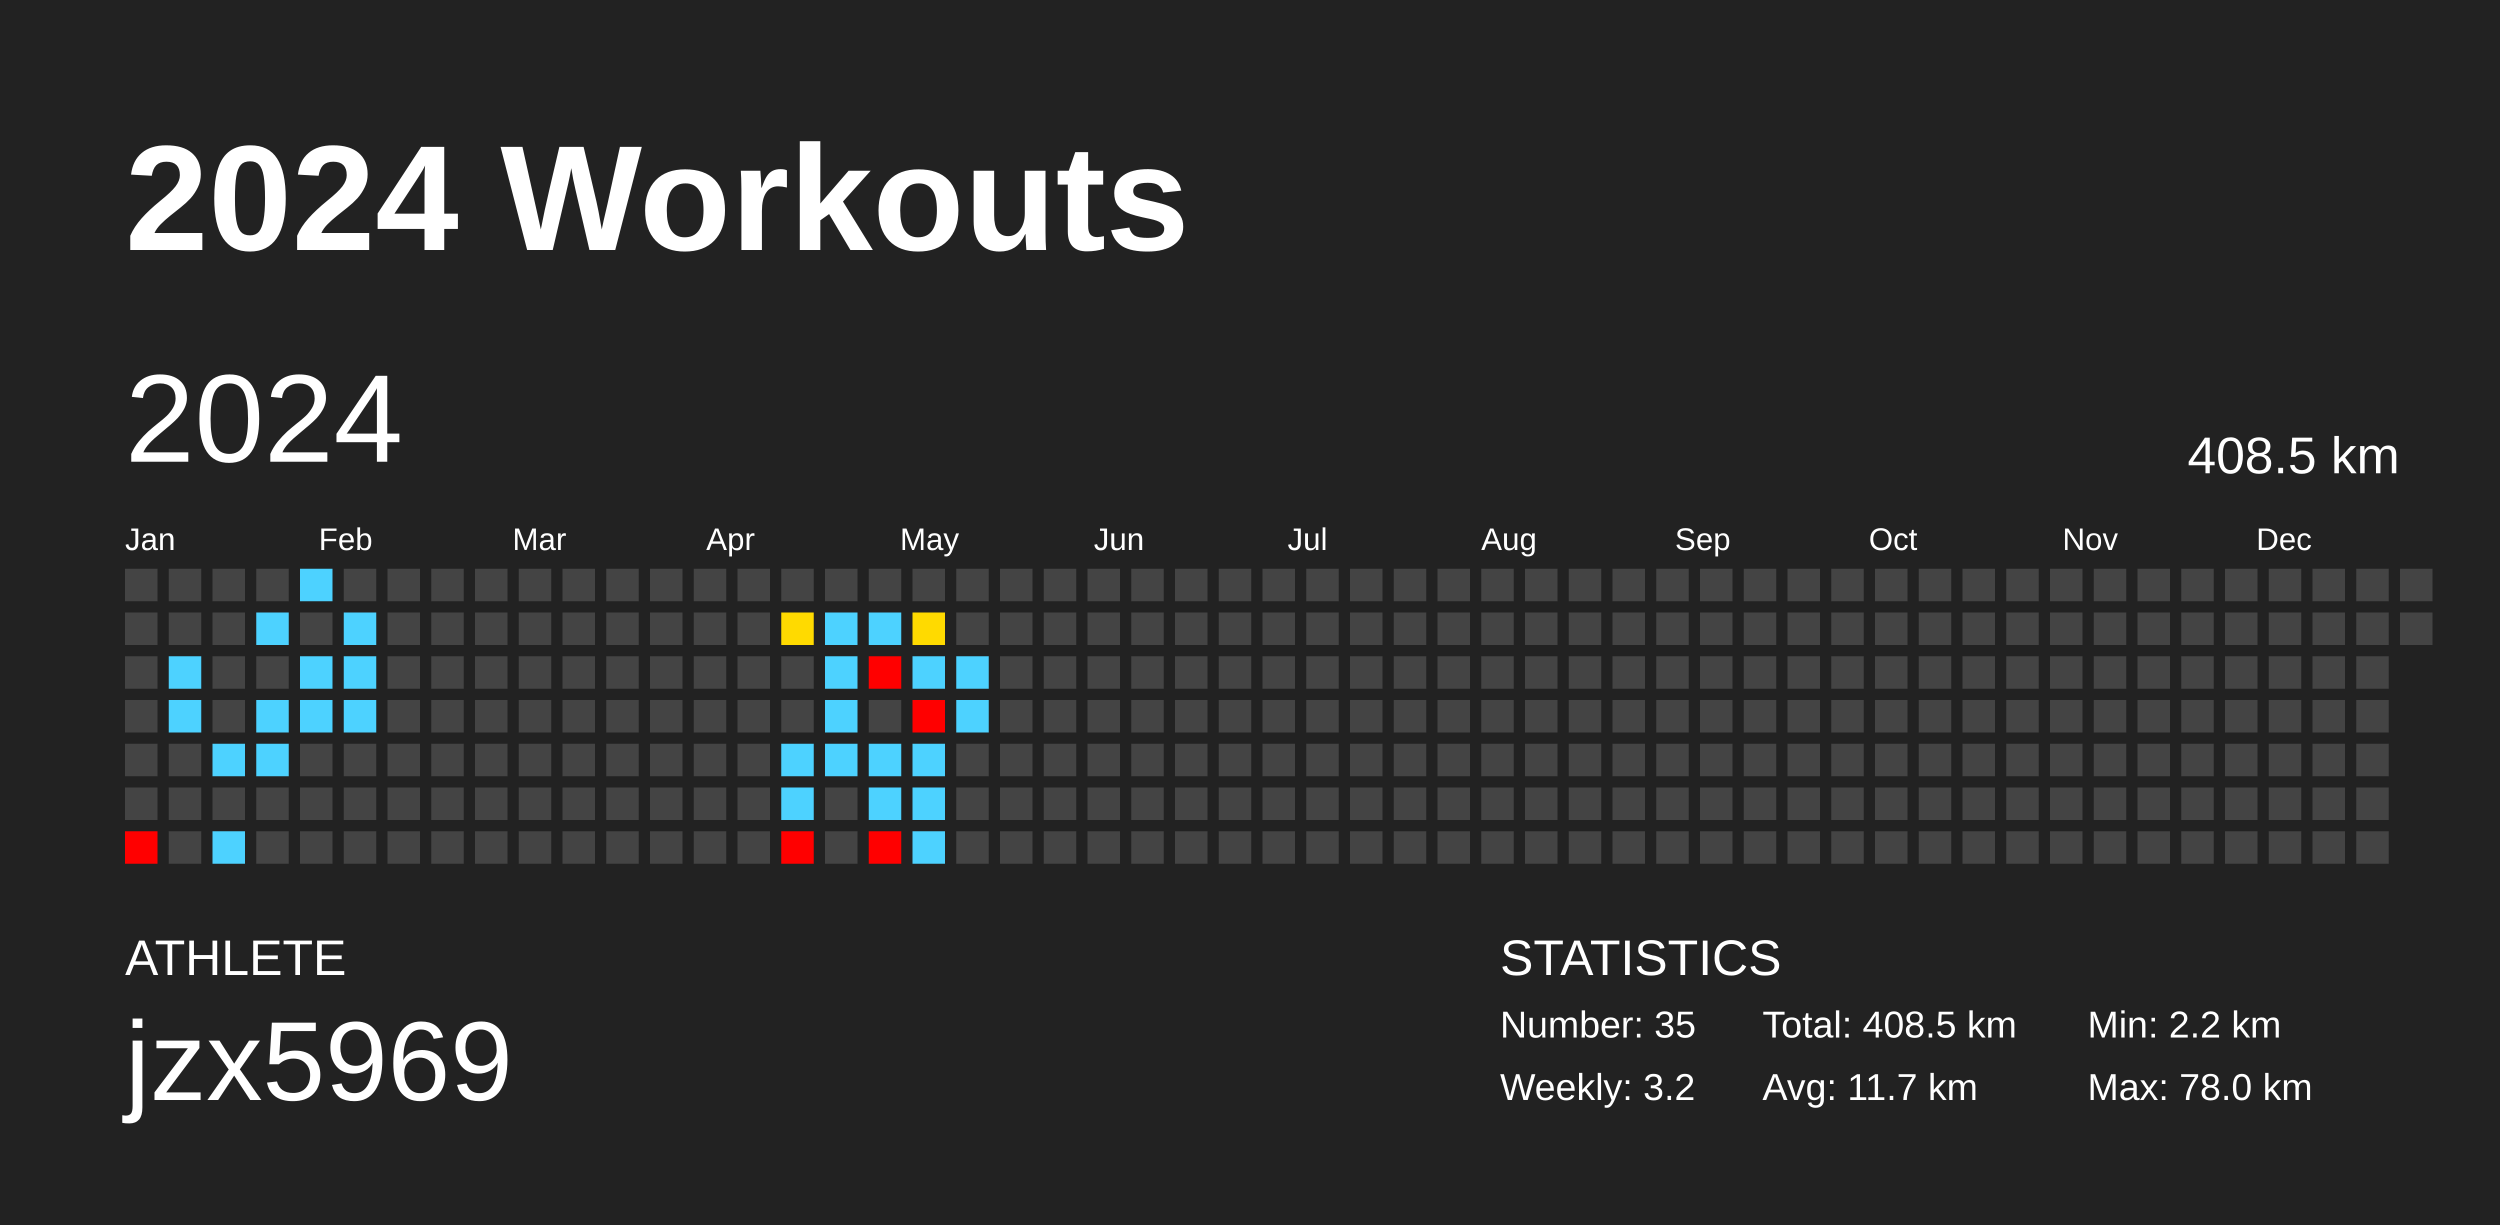
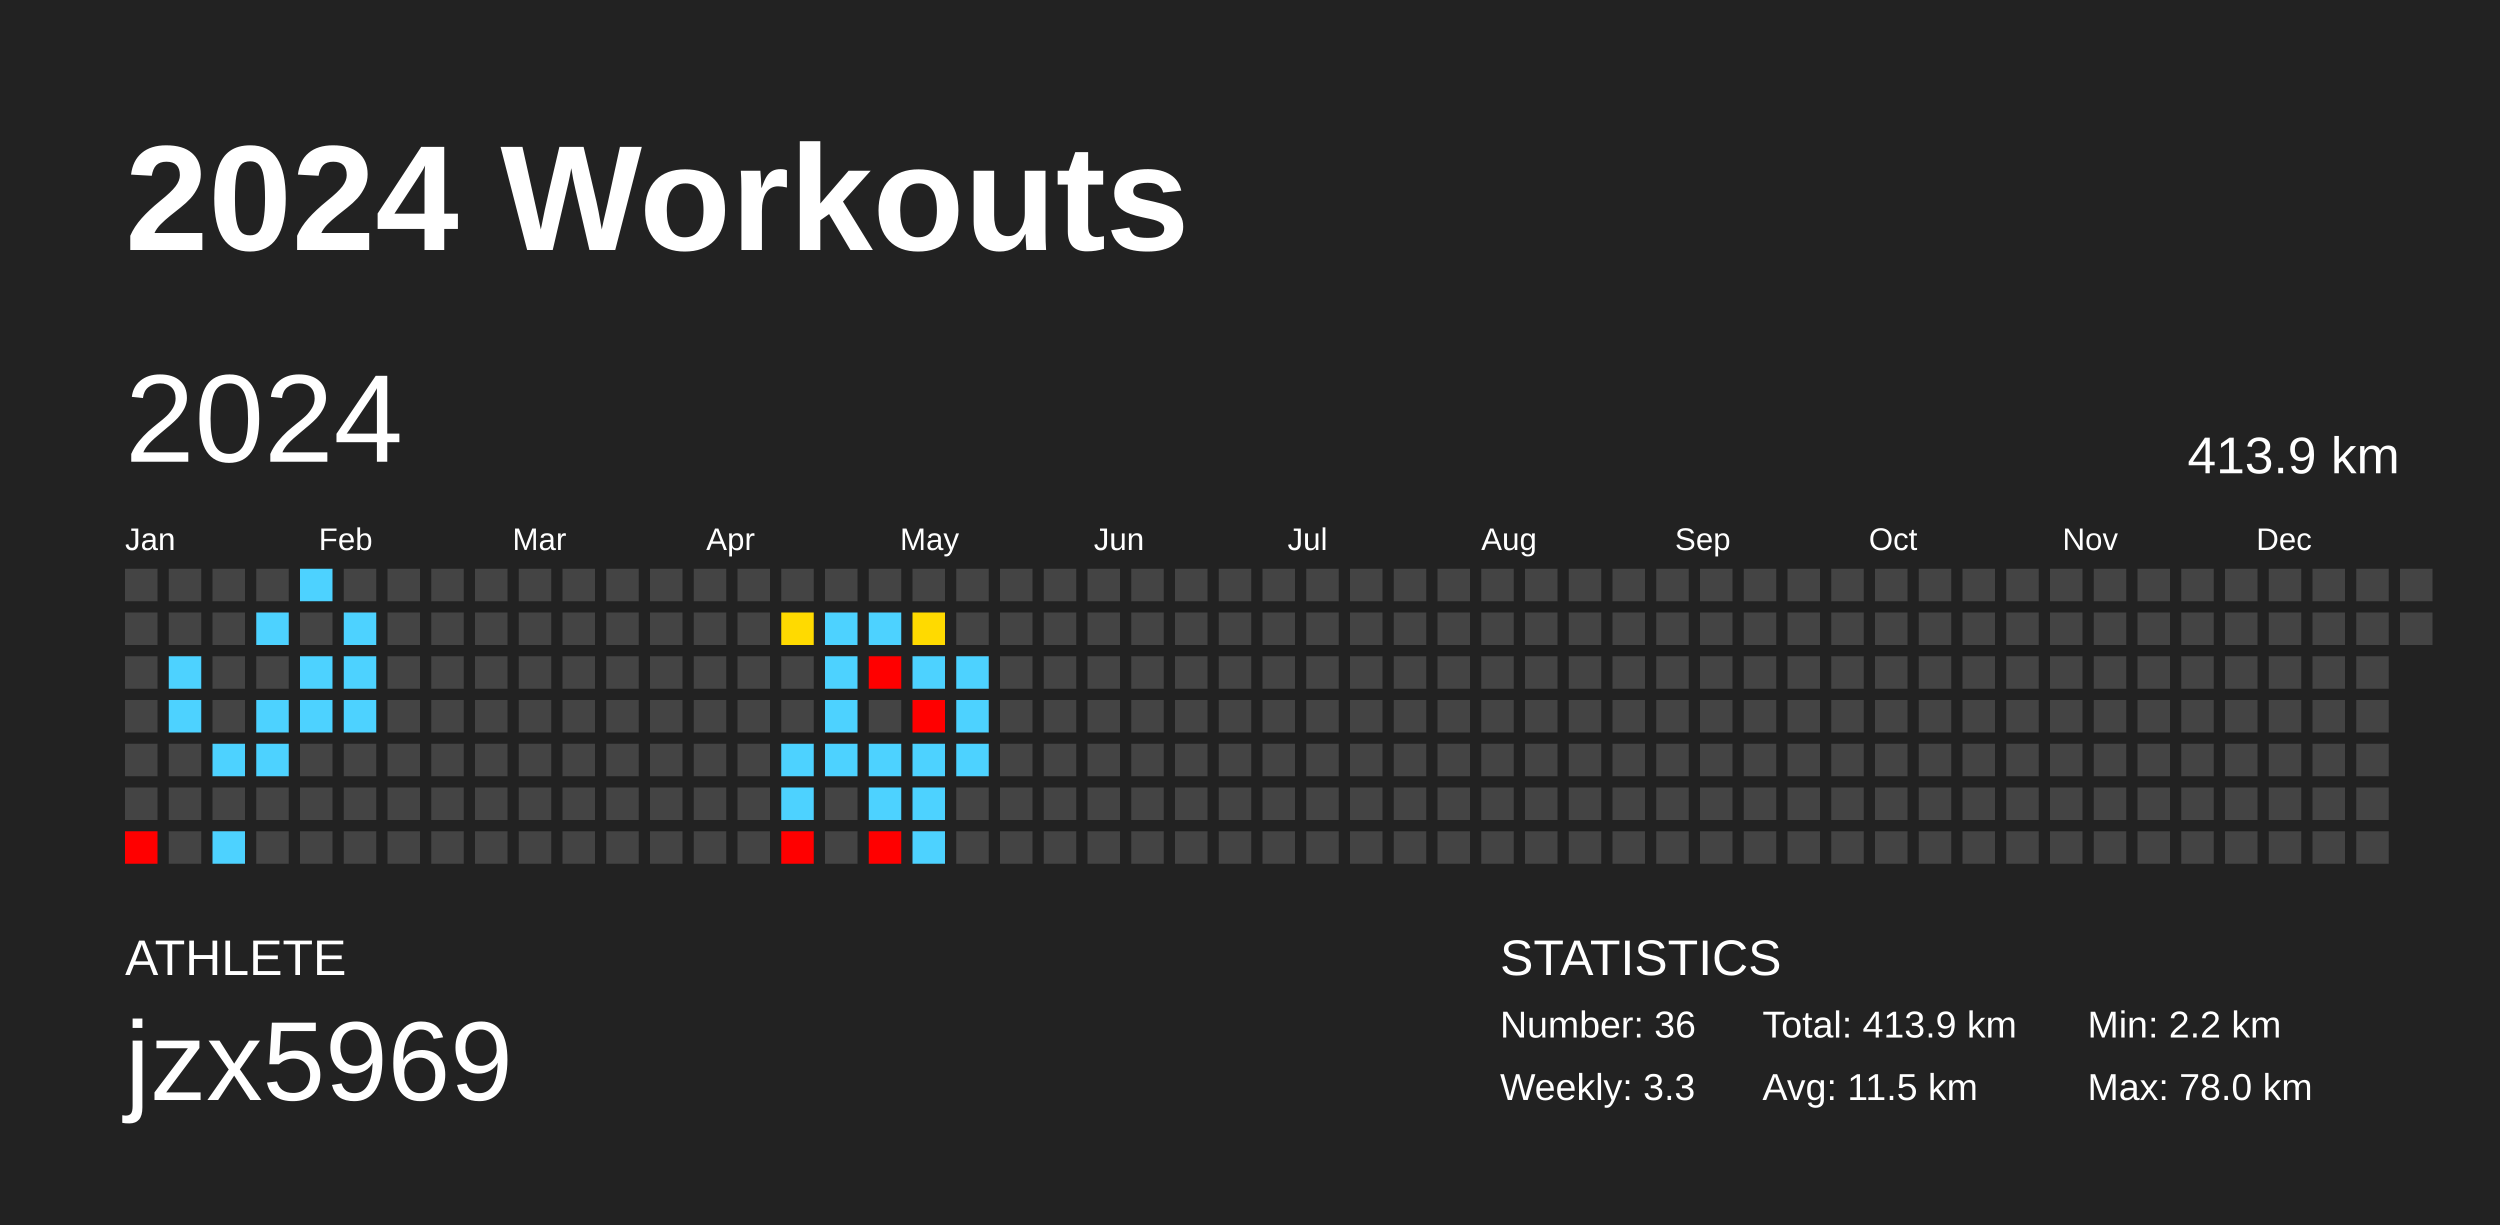
<svg xmlns="http://www.w3.org/2000/svg" baseProfile="full" height="98mm" version="1.1" viewBox="0,0,200,98" width="200mm">
  <defs />
  <rect fill="#222222" height="98" width="200" x="0" y="0" />
  <text fill="#FFFFFF" style="font-size:12px; font-family:Arial; font-weight:bold;" x="10" y="20">2024 Workouts</text>
  <text fill="#FFFFFF" style="font-size:4px; font-family:Arial" x="10" y="78">ATHLETE</text>
  <text fill="#FFFFFF" style="font-size:9px; font-family:Arial" x="10" y="88">jzx5969</text>
  <text fill="#FFFFFF" style="font-size:4px; font-family:Arial" x="120" y="78">STATISTICS</text>
-   <text fill="#FFFFFF" style="font-size:3px; font-family:Arial" x="120" y="83">Number: 35</text>
-   <text fill="#FFFFFF" style="font-size:3px; font-family:Arial" x="120" y="88">Weekly: 3.2</text>
-   <text fill="#FFFFFF" style="font-size:3px; font-family:Arial" x="141" y="83">Total: 408.5 km</text>
-   <text fill="#FFFFFF" style="font-size:3px; font-family:Arial" x="141" y="88">Avg: 11.7 km</text>
+   <text fill="#FFFFFF" style="font-size:3px; font-family:Arial" x="120" y="83">Number: 36</text>
+   <text fill="#FFFFFF" style="font-size:3px; font-family:Arial" x="120" y="88">Weekly: 3.3</text>
+   <text fill="#FFFFFF" style="font-size:3px; font-family:Arial" x="141" y="83">Total: 413.9 km</text>
+   <text fill="#FFFFFF" style="font-size:3px; font-family:Arial" x="141" y="88">Avg: 11.5 km</text>
  <text fill="#FFFFFF" style="font-size:3px; font-family:Arial" x="167" y="83">Min: 2.2 km</text>
  <text fill="#FFFFFF" style="font-size:3px; font-family:Arial" x="167" y="88">Max: 78.0 km</text>
  <text dominant-baseline="hanging" fill="#FFFFFF" style="font-size:10.0px; font-family:Arial;" x="10" y="30">2024</text>
-   <text dominant-baseline="hanging" fill="#FFFFFF" style="font-size:4.125px; font-family:Arial;" x="175" y="35">408.5 km</text>
+   <text dominant-baseline="hanging" fill="#FFFFFF" style="font-size:4.125px; font-family:Arial;" x="175" y="35">413.9 km</text>
  <text fill="#FFFFFF" style="font-size:2.5px; font-family:Arial" x="10.0" y="44">Jan</text>
  <text fill="#FFFFFF" style="font-size:2.5px; font-family:Arial" x="25.5" y="44">Feb</text>
  <text fill="#FFFFFF" style="font-size:2.5px; font-family:Arial" x="41.0" y="44">Mar</text>
  <text fill="#FFFFFF" style="font-size:2.5px; font-family:Arial" x="56.5" y="44">Apr</text>
  <text fill="#FFFFFF" style="font-size:2.5px; font-family:Arial" x="72.0" y="44">May</text>
  <text fill="#FFFFFF" style="font-size:2.5px; font-family:Arial" x="87.5" y="44">Jun</text>
  <text fill="#FFFFFF" style="font-size:2.5px; font-family:Arial" x="103.0" y="44">Jul</text>
  <text fill="#FFFFFF" style="font-size:2.5px; font-family:Arial" x="118.5" y="44">Aug</text>
  <text fill="#FFFFFF" style="font-size:2.5px; font-family:Arial" x="134.0" y="44">Sep</text>
  <text fill="#FFFFFF" style="font-size:2.5px; font-family:Arial" x="149.5" y="44">Oct</text>
  <text fill="#FFFFFF" style="font-size:2.5px; font-family:Arial" x="165.0" y="44">Nov</text>
  <text fill="#FFFFFF" style="font-size:2.5px; font-family:Arial" x="180.5" y="44">Dec</text>
  <rect fill="#444444" height="2.6" width="2.6" x="10.0" y="45.5" />
  <rect fill="#444444" height="2.6" width="2.6" x="10.0" y="49.0" />
  <rect fill="#444444" height="2.6" width="2.6" x="10.0" y="52.5" />
  <rect fill="#444444" height="2.6" width="2.6" x="10.0" y="56.0" />
  <rect fill="#444444" height="2.6" width="2.6" x="10.0" y="59.5" />
  <rect fill="#444444" height="2.6" width="2.6" x="10.0" y="63.0" />
  <rect fill="red" height="2.6" width="2.6" x="10.0" y="66.5" />
  <rect fill="#444444" height="2.6" width="2.6" x="13.5" y="45.5" />
  <rect fill="#444444" height="2.6" width="2.6" x="13.5" y="49.0" />
  <rect fill="#4dd2ff" height="2.6" width="2.6" x="13.5" y="52.5" />
  <rect fill="#4dd2ff" height="2.6" width="2.6" x="13.5" y="56.0" />
  <rect fill="#444444" height="2.6" width="2.6" x="13.5" y="59.5" />
  <rect fill="#444444" height="2.6" width="2.6" x="13.5" y="63.0" />
  <rect fill="#444444" height="2.6" width="2.6" x="13.5" y="66.5" />
  <rect fill="#444444" height="2.6" width="2.6" x="17.0" y="45.5" />
  <rect fill="#444444" height="2.6" width="2.6" x="17.0" y="49.0" />
  <rect fill="#444444" height="2.6" width="2.6" x="17.0" y="52.5" />
  <rect fill="#444444" height="2.6" width="2.6" x="17.0" y="56.0" />
  <rect fill="#4dd2ff" height="2.6" width="2.6" x="17.0" y="59.5" />
  <rect fill="#444444" height="2.6" width="2.6" x="17.0" y="63.0" />
  <rect fill="#4dd2ff" height="2.6" width="2.6" x="17.0" y="66.5" />
  <rect fill="#444444" height="2.6" width="2.6" x="20.5" y="45.5" />
  <rect fill="#4dd2ff" height="2.6" width="2.6" x="20.5" y="49.0" />
  <rect fill="#444444" height="2.6" width="2.6" x="20.5" y="52.5" />
  <rect fill="#4dd2ff" height="2.6" width="2.6" x="20.5" y="56.0" />
  <rect fill="#4dd2ff" height="2.6" width="2.6" x="20.5" y="59.5" />
  <rect fill="#444444" height="2.6" width="2.6" x="20.5" y="63.0" />
  <rect fill="#444444" height="2.6" width="2.6" x="20.5" y="66.5" />
  <rect fill="#4dd2ff" height="2.6" width="2.6" x="24.0" y="45.5" />
  <rect fill="#444444" height="2.6" width="2.6" x="24.0" y="49.0" />
  <rect fill="#4dd2ff" height="2.6" width="2.6" x="24.0" y="52.5" />
  <rect fill="#4dd2ff" height="2.6" width="2.6" x="24.0" y="56.0" />
  <rect fill="#444444" height="2.6" width="2.6" x="24.0" y="59.5" />
  <rect fill="#444444" height="2.6" width="2.6" x="24.0" y="63.0" />
  <rect fill="#444444" height="2.6" width="2.6" x="24.0" y="66.5" />
  <rect fill="#444444" height="2.6" width="2.6" x="27.5" y="45.5" />
  <rect fill="#4dd2ff" height="2.6" width="2.6" x="27.5" y="49.0" />
  <rect fill="#4dd2ff" height="2.6" width="2.6" x="27.5" y="52.5" />
  <rect fill="#4dd2ff" height="2.6" width="2.6" x="27.5" y="56.0" />
  <rect fill="#444444" height="2.6" width="2.6" x="27.5" y="59.5" />
  <rect fill="#444444" height="2.6" width="2.6" x="27.5" y="63.0" />
  <rect fill="#444444" height="2.6" width="2.6" x="27.5" y="66.5" />
  <rect fill="#444444" height="2.6" width="2.6" x="31.0" y="45.5" />
  <rect fill="#444444" height="2.6" width="2.6" x="31.0" y="49.0" />
  <rect fill="#444444" height="2.6" width="2.6" x="31.0" y="52.5" />
  <rect fill="#444444" height="2.6" width="2.6" x="31.0" y="56.0" />
  <rect fill="#444444" height="2.6" width="2.6" x="31.0" y="59.5" />
  <rect fill="#444444" height="2.6" width="2.6" x="31.0" y="63.0" />
  <rect fill="#444444" height="2.6" width="2.6" x="31.0" y="66.5" />
  <rect fill="#444444" height="2.6" width="2.6" x="34.5" y="45.5" />
  <rect fill="#444444" height="2.6" width="2.6" x="34.5" y="49.0" />
  <rect fill="#444444" height="2.6" width="2.6" x="34.5" y="52.5" />
  <rect fill="#444444" height="2.6" width="2.6" x="34.5" y="56.0" />
  <rect fill="#444444" height="2.6" width="2.6" x="34.5" y="59.5" />
  <rect fill="#444444" height="2.6" width="2.6" x="34.5" y="63.0" />
  <rect fill="#444444" height="2.6" width="2.6" x="34.5" y="66.5" />
  <rect fill="#444444" height="2.6" width="2.6" x="38.0" y="45.5" />
  <rect fill="#444444" height="2.6" width="2.6" x="38.0" y="49.0" />
  <rect fill="#444444" height="2.6" width="2.6" x="38.0" y="52.5" />
  <rect fill="#444444" height="2.6" width="2.6" x="38.0" y="56.0" />
  <rect fill="#444444" height="2.6" width="2.6" x="38.0" y="59.5" />
  <rect fill="#444444" height="2.6" width="2.6" x="38.0" y="63.0" />
  <rect fill="#444444" height="2.6" width="2.6" x="38.0" y="66.5" />
  <rect fill="#444444" height="2.6" width="2.6" x="41.5" y="45.5" />
  <rect fill="#444444" height="2.6" width="2.6" x="41.5" y="49.0" />
  <rect fill="#444444" height="2.6" width="2.6" x="41.5" y="52.5" />
  <rect fill="#444444" height="2.6" width="2.6" x="41.5" y="56.0" />
  <rect fill="#444444" height="2.6" width="2.6" x="41.5" y="59.5" />
  <rect fill="#444444" height="2.6" width="2.6" x="41.5" y="63.0" />
  <rect fill="#444444" height="2.6" width="2.6" x="41.5" y="66.5" />
  <rect fill="#444444" height="2.6" width="2.6" x="45.0" y="45.5" />
  <rect fill="#444444" height="2.6" width="2.6" x="45.0" y="49.0" />
  <rect fill="#444444" height="2.6" width="2.6" x="45.0" y="52.5" />
  <rect fill="#444444" height="2.6" width="2.6" x="45.0" y="56.0" />
  <rect fill="#444444" height="2.6" width="2.6" x="45.0" y="59.5" />
  <rect fill="#444444" height="2.6" width="2.6" x="45.0" y="63.0" />
  <rect fill="#444444" height="2.6" width="2.6" x="45.0" y="66.5" />
  <rect fill="#444444" height="2.6" width="2.6" x="48.5" y="45.5" />
  <rect fill="#444444" height="2.6" width="2.6" x="48.5" y="49.0" />
  <rect fill="#444444" height="2.6" width="2.6" x="48.5" y="52.5" />
  <rect fill="#444444" height="2.6" width="2.6" x="48.5" y="56.0" />
  <rect fill="#444444" height="2.6" width="2.6" x="48.5" y="59.5" />
  <rect fill="#444444" height="2.6" width="2.6" x="48.5" y="63.0" />
  <rect fill="#444444" height="2.6" width="2.6" x="48.5" y="66.5" />
  <rect fill="#444444" height="2.6" width="2.6" x="52.0" y="45.5" />
  <rect fill="#444444" height="2.6" width="2.6" x="52.0" y="49.0" />
  <rect fill="#444444" height="2.6" width="2.6" x="52.0" y="52.5" />
  <rect fill="#444444" height="2.6" width="2.6" x="52.0" y="56.0" />
  <rect fill="#444444" height="2.6" width="2.6" x="52.0" y="59.5" />
  <rect fill="#444444" height="2.6" width="2.6" x="52.0" y="63.0" />
  <rect fill="#444444" height="2.6" width="2.6" x="52.0" y="66.5" />
  <rect fill="#444444" height="2.6" width="2.6" x="55.5" y="45.5" />
  <rect fill="#444444" height="2.6" width="2.6" x="55.5" y="49.0" />
  <rect fill="#444444" height="2.6" width="2.6" x="55.5" y="52.5" />
  <rect fill="#444444" height="2.6" width="2.6" x="55.5" y="56.0" />
  <rect fill="#444444" height="2.6" width="2.6" x="55.5" y="59.5" />
  <rect fill="#444444" height="2.6" width="2.6" x="55.5" y="63.0" />
  <rect fill="#444444" height="2.6" width="2.6" x="55.5" y="66.5" />
  <rect fill="#444444" height="2.6" width="2.6" x="59.0" y="45.5" />
  <rect fill="#444444" height="2.6" width="2.6" x="59.0" y="49.0" />
  <rect fill="#444444" height="2.6" width="2.6" x="59.0" y="52.5" />
  <rect fill="#444444" height="2.6" width="2.6" x="59.0" y="56.0" />
  <rect fill="#444444" height="2.6" width="2.6" x="59.0" y="59.5" />
  <rect fill="#444444" height="2.6" width="2.6" x="59.0" y="63.0" />
  <rect fill="#444444" height="2.6" width="2.6" x="59.0" y="66.5" />
  <rect fill="#444444" height="2.6" width="2.6" x="62.5" y="45.5" />
  <rect fill="#ffda00" height="2.6" width="2.6" x="62.5" y="49.0" />
  <rect fill="#444444" height="2.6" width="2.6" x="62.5" y="52.5" />
  <rect fill="#444444" height="2.6" width="2.6" x="62.5" y="56.0" />
  <rect fill="#4dd2ff" height="2.6" width="2.6" x="62.5" y="59.5" />
  <rect fill="#4dd2ff" height="2.6" width="2.6" x="62.5" y="63.0" />
  <rect fill="red" height="2.6" width="2.6" x="62.5" y="66.5" />
  <rect fill="#444444" height="2.6" width="2.6" x="66.0" y="45.5" />
  <rect fill="#4dd2ff" height="2.6" width="2.6" x="66.0" y="49.0" />
  <rect fill="#4dd2ff" height="2.6" width="2.6" x="66.0" y="52.5" />
  <rect fill="#4dd2ff" height="2.6" width="2.6" x="66.0" y="56.0" />
  <rect fill="#4dd2ff" height="2.6" width="2.6" x="66.0" y="59.5" />
  <rect fill="#444444" height="2.6" width="2.6" x="66.0" y="63.0" />
  <rect fill="#444444" height="2.6" width="2.6" x="66.0" y="66.5" />
  <rect fill="#444444" height="2.6" width="2.6" x="69.5" y="45.5" />
  <rect fill="#4dd2ff" height="2.6" width="2.6" x="69.5" y="49.0" />
  <rect fill="red" height="2.6" width="2.6" x="69.5" y="52.5" />
  <rect fill="#444444" height="2.6" width="2.6" x="69.5" y="56.0" />
  <rect fill="#4dd2ff" height="2.6" width="2.6" x="69.5" y="59.5" />
  <rect fill="#4dd2ff" height="2.6" width="2.6" x="69.5" y="63.0" />
  <rect fill="red" height="2.6" width="2.6" x="69.5" y="66.5" />
  <rect fill="#444444" height="2.6" width="2.6" x="73.0" y="45.5" />
  <rect fill="#ffda00" height="2.6" width="2.6" x="73.0" y="49.0" />
  <rect fill="#4dd2ff" height="2.6" width="2.6" x="73.0" y="52.5" />
  <rect fill="red" height="2.6" width="2.6" x="73.0" y="56.0" />
  <rect fill="#4dd2ff" height="2.6" width="2.6" x="73.0" y="59.5" />
  <rect fill="#4dd2ff" height="2.6" width="2.6" x="73.0" y="63.0" />
  <rect fill="#4dd2ff" height="2.6" width="2.6" x="73.0" y="66.5" />
  <rect fill="#444444" height="2.6" width="2.6" x="76.5" y="45.5" />
  <rect fill="#444444" height="2.6" width="2.6" x="76.5" y="49.0" />
  <rect fill="#4dd2ff" height="2.6" width="2.6" x="76.5" y="52.5" />
  <rect fill="#4dd2ff" height="2.6" width="2.6" x="76.5" y="56.0" />
-   <rect fill="#444444" height="2.6" width="2.6" x="76.5" y="59.5" />
+   <rect fill="#4dd2ff" height="2.6" width="2.6" x="76.5" y="59.5" />
  <rect fill="#444444" height="2.6" width="2.6" x="76.5" y="63.0" />
  <rect fill="#444444" height="2.6" width="2.6" x="76.5" y="66.5" />
  <rect fill="#444444" height="2.6" width="2.6" x="80.0" y="45.5" />
  <rect fill="#444444" height="2.6" width="2.6" x="80.0" y="49.0" />
  <rect fill="#444444" height="2.6" width="2.6" x="80.0" y="52.5" />
  <rect fill="#444444" height="2.6" width="2.6" x="80.0" y="56.0" />
  <rect fill="#444444" height="2.6" width="2.6" x="80.0" y="59.5" />
  <rect fill="#444444" height="2.6" width="2.6" x="80.0" y="63.0" />
  <rect fill="#444444" height="2.6" width="2.6" x="80.0" y="66.5" />
  <rect fill="#444444" height="2.6" width="2.6" x="83.5" y="45.5" />
  <rect fill="#444444" height="2.6" width="2.6" x="83.5" y="49.0" />
  <rect fill="#444444" height="2.6" width="2.6" x="83.5" y="52.5" />
  <rect fill="#444444" height="2.6" width="2.6" x="83.5" y="56.0" />
  <rect fill="#444444" height="2.6" width="2.6" x="83.5" y="59.5" />
  <rect fill="#444444" height="2.6" width="2.6" x="83.5" y="63.0" />
  <rect fill="#444444" height="2.6" width="2.6" x="83.5" y="66.5" />
  <rect fill="#444444" height="2.6" width="2.6" x="87.0" y="45.5" />
  <rect fill="#444444" height="2.6" width="2.6" x="87.0" y="49.0" />
  <rect fill="#444444" height="2.6" width="2.6" x="87.0" y="52.5" />
  <rect fill="#444444" height="2.6" width="2.6" x="87.0" y="56.0" />
  <rect fill="#444444" height="2.6" width="2.6" x="87.0" y="59.5" />
  <rect fill="#444444" height="2.6" width="2.6" x="87.0" y="63.0" />
  <rect fill="#444444" height="2.6" width="2.6" x="87.0" y="66.5" />
  <rect fill="#444444" height="2.6" width="2.6" x="90.5" y="45.5" />
  <rect fill="#444444" height="2.6" width="2.6" x="90.5" y="49.0" />
  <rect fill="#444444" height="2.6" width="2.6" x="90.5" y="52.5" />
  <rect fill="#444444" height="2.6" width="2.6" x="90.5" y="56.0" />
  <rect fill="#444444" height="2.6" width="2.6" x="90.5" y="59.5" />
  <rect fill="#444444" height="2.6" width="2.6" x="90.5" y="63.0" />
  <rect fill="#444444" height="2.6" width="2.6" x="90.5" y="66.5" />
  <rect fill="#444444" height="2.6" width="2.6" x="94.0" y="45.5" />
  <rect fill="#444444" height="2.6" width="2.6" x="94.0" y="49.0" />
  <rect fill="#444444" height="2.6" width="2.6" x="94.0" y="52.5" />
  <rect fill="#444444" height="2.6" width="2.6" x="94.0" y="56.0" />
  <rect fill="#444444" height="2.6" width="2.6" x="94.0" y="59.5" />
  <rect fill="#444444" height="2.6" width="2.6" x="94.0" y="63.0" />
  <rect fill="#444444" height="2.6" width="2.6" x="94.0" y="66.5" />
  <rect fill="#444444" height="2.6" width="2.6" x="97.5" y="45.5" />
  <rect fill="#444444" height="2.6" width="2.6" x="97.5" y="49.0" />
  <rect fill="#444444" height="2.6" width="2.6" x="97.5" y="52.5" />
  <rect fill="#444444" height="2.6" width="2.6" x="97.5" y="56.0" />
  <rect fill="#444444" height="2.6" width="2.6" x="97.5" y="59.5" />
  <rect fill="#444444" height="2.6" width="2.6" x="97.5" y="63.0" />
  <rect fill="#444444" height="2.6" width="2.6" x="97.5" y="66.5" />
  <rect fill="#444444" height="2.6" width="2.6" x="101.0" y="45.5" />
  <rect fill="#444444" height="2.6" width="2.6" x="101.0" y="49.0" />
  <rect fill="#444444" height="2.6" width="2.6" x="101.0" y="52.5" />
  <rect fill="#444444" height="2.6" width="2.6" x="101.0" y="56.0" />
  <rect fill="#444444" height="2.6" width="2.6" x="101.0" y="59.5" />
  <rect fill="#444444" height="2.6" width="2.6" x="101.0" y="63.0" />
  <rect fill="#444444" height="2.6" width="2.6" x="101.0" y="66.5" />
  <rect fill="#444444" height="2.6" width="2.6" x="104.5" y="45.5" />
  <rect fill="#444444" height="2.6" width="2.6" x="104.5" y="49.0" />
  <rect fill="#444444" height="2.6" width="2.6" x="104.5" y="52.5" />
  <rect fill="#444444" height="2.6" width="2.6" x="104.5" y="56.0" />
  <rect fill="#444444" height="2.6" width="2.6" x="104.5" y="59.5" />
  <rect fill="#444444" height="2.6" width="2.6" x="104.5" y="63.0" />
  <rect fill="#444444" height="2.6" width="2.6" x="104.5" y="66.5" />
  <rect fill="#444444" height="2.6" width="2.6" x="108.0" y="45.5" />
  <rect fill="#444444" height="2.6" width="2.6" x="108.0" y="49.0" />
  <rect fill="#444444" height="2.6" width="2.6" x="108.0" y="52.5" />
  <rect fill="#444444" height="2.6" width="2.6" x="108.0" y="56.0" />
  <rect fill="#444444" height="2.6" width="2.6" x="108.0" y="59.5" />
  <rect fill="#444444" height="2.6" width="2.6" x="108.0" y="63.0" />
  <rect fill="#444444" height="2.6" width="2.6" x="108.0" y="66.5" />
  <rect fill="#444444" height="2.6" width="2.6" x="111.5" y="45.5" />
  <rect fill="#444444" height="2.6" width="2.6" x="111.5" y="49.0" />
  <rect fill="#444444" height="2.6" width="2.6" x="111.5" y="52.5" />
  <rect fill="#444444" height="2.6" width="2.6" x="111.5" y="56.0" />
  <rect fill="#444444" height="2.6" width="2.6" x="111.5" y="59.5" />
  <rect fill="#444444" height="2.6" width="2.6" x="111.5" y="63.0" />
  <rect fill="#444444" height="2.6" width="2.6" x="111.5" y="66.5" />
  <rect fill="#444444" height="2.6" width="2.6" x="115.0" y="45.5" />
  <rect fill="#444444" height="2.6" width="2.6" x="115.0" y="49.0" />
  <rect fill="#444444" height="2.6" width="2.6" x="115.0" y="52.5" />
  <rect fill="#444444" height="2.6" width="2.6" x="115.0" y="56.0" />
  <rect fill="#444444" height="2.6" width="2.6" x="115.0" y="59.5" />
  <rect fill="#444444" height="2.6" width="2.6" x="115.0" y="63.0" />
  <rect fill="#444444" height="2.6" width="2.6" x="115.0" y="66.5" />
  <rect fill="#444444" height="2.6" width="2.6" x="118.5" y="45.5" />
  <rect fill="#444444" height="2.6" width="2.6" x="118.5" y="49.0" />
  <rect fill="#444444" height="2.6" width="2.6" x="118.5" y="52.5" />
  <rect fill="#444444" height="2.6" width="2.6" x="118.5" y="56.0" />
  <rect fill="#444444" height="2.6" width="2.6" x="118.5" y="59.5" />
  <rect fill="#444444" height="2.6" width="2.6" x="118.5" y="63.0" />
  <rect fill="#444444" height="2.6" width="2.6" x="118.5" y="66.5" />
  <rect fill="#444444" height="2.6" width="2.6" x="122.0" y="45.5" />
  <rect fill="#444444" height="2.6" width="2.6" x="122.0" y="49.0" />
  <rect fill="#444444" height="2.6" width="2.6" x="122.0" y="52.5" />
  <rect fill="#444444" height="2.6" width="2.6" x="122.0" y="56.0" />
  <rect fill="#444444" height="2.6" width="2.6" x="122.0" y="59.5" />
  <rect fill="#444444" height="2.6" width="2.6" x="122.0" y="63.0" />
  <rect fill="#444444" height="2.6" width="2.6" x="122.0" y="66.5" />
  <rect fill="#444444" height="2.6" width="2.6" x="125.5" y="45.5" />
  <rect fill="#444444" height="2.6" width="2.6" x="125.5" y="49.0" />
  <rect fill="#444444" height="2.6" width="2.6" x="125.5" y="52.5" />
  <rect fill="#444444" height="2.6" width="2.6" x="125.5" y="56.0" />
  <rect fill="#444444" height="2.6" width="2.6" x="125.5" y="59.5" />
  <rect fill="#444444" height="2.6" width="2.6" x="125.5" y="63.0" />
  <rect fill="#444444" height="2.6" width="2.6" x="125.5" y="66.5" />
  <rect fill="#444444" height="2.6" width="2.6" x="129.0" y="45.5" />
  <rect fill="#444444" height="2.6" width="2.6" x="129.0" y="49.0" />
  <rect fill="#444444" height="2.6" width="2.6" x="129.0" y="52.5" />
  <rect fill="#444444" height="2.6" width="2.6" x="129.0" y="56.0" />
  <rect fill="#444444" height="2.6" width="2.6" x="129.0" y="59.5" />
  <rect fill="#444444" height="2.6" width="2.6" x="129.0" y="63.0" />
  <rect fill="#444444" height="2.6" width="2.6" x="129.0" y="66.5" />
  <rect fill="#444444" height="2.6" width="2.6" x="132.5" y="45.5" />
  <rect fill="#444444" height="2.6" width="2.6" x="132.5" y="49.0" />
  <rect fill="#444444" height="2.6" width="2.6" x="132.5" y="52.5" />
  <rect fill="#444444" height="2.6" width="2.6" x="132.5" y="56.0" />
  <rect fill="#444444" height="2.6" width="2.6" x="132.5" y="59.5" />
  <rect fill="#444444" height="2.6" width="2.6" x="132.5" y="63.0" />
  <rect fill="#444444" height="2.6" width="2.6" x="132.5" y="66.5" />
  <rect fill="#444444" height="2.6" width="2.6" x="136.0" y="45.5" />
  <rect fill="#444444" height="2.6" width="2.6" x="136.0" y="49.0" />
  <rect fill="#444444" height="2.6" width="2.6" x="136.0" y="52.5" />
  <rect fill="#444444" height="2.6" width="2.6" x="136.0" y="56.0" />
  <rect fill="#444444" height="2.6" width="2.6" x="136.0" y="59.5" />
  <rect fill="#444444" height="2.6" width="2.6" x="136.0" y="63.0" />
  <rect fill="#444444" height="2.6" width="2.6" x="136.0" y="66.5" />
  <rect fill="#444444" height="2.6" width="2.6" x="139.5" y="45.5" />
  <rect fill="#444444" height="2.6" width="2.6" x="139.5" y="49.0" />
  <rect fill="#444444" height="2.6" width="2.6" x="139.5" y="52.5" />
  <rect fill="#444444" height="2.6" width="2.6" x="139.5" y="56.0" />
  <rect fill="#444444" height="2.6" width="2.6" x="139.5" y="59.5" />
  <rect fill="#444444" height="2.6" width="2.6" x="139.5" y="63.0" />
  <rect fill="#444444" height="2.6" width="2.6" x="139.5" y="66.5" />
  <rect fill="#444444" height="2.6" width="2.6" x="143.0" y="45.5" />
  <rect fill="#444444" height="2.6" width="2.6" x="143.0" y="49.0" />
  <rect fill="#444444" height="2.6" width="2.6" x="143.0" y="52.5" />
  <rect fill="#444444" height="2.6" width="2.6" x="143.0" y="56.0" />
  <rect fill="#444444" height="2.6" width="2.6" x="143.0" y="59.5" />
  <rect fill="#444444" height="2.6" width="2.6" x="143.0" y="63.0" />
  <rect fill="#444444" height="2.6" width="2.6" x="143.0" y="66.5" />
  <rect fill="#444444" height="2.6" width="2.6" x="146.5" y="45.5" />
  <rect fill="#444444" height="2.6" width="2.6" x="146.5" y="49.0" />
  <rect fill="#444444" height="2.6" width="2.6" x="146.5" y="52.5" />
  <rect fill="#444444" height="2.6" width="2.6" x="146.5" y="56.0" />
  <rect fill="#444444" height="2.6" width="2.6" x="146.5" y="59.5" />
  <rect fill="#444444" height="2.6" width="2.6" x="146.5" y="63.0" />
  <rect fill="#444444" height="2.6" width="2.6" x="146.5" y="66.5" />
  <rect fill="#444444" height="2.6" width="2.6" x="150.0" y="45.5" />
  <rect fill="#444444" height="2.6" width="2.6" x="150.0" y="49.0" />
  <rect fill="#444444" height="2.6" width="2.6" x="150.0" y="52.5" />
  <rect fill="#444444" height="2.6" width="2.6" x="150.0" y="56.0" />
  <rect fill="#444444" height="2.6" width="2.6" x="150.0" y="59.5" />
  <rect fill="#444444" height="2.6" width="2.6" x="150.0" y="63.0" />
  <rect fill="#444444" height="2.6" width="2.6" x="150.0" y="66.5" />
  <rect fill="#444444" height="2.6" width="2.6" x="153.5" y="45.5" />
  <rect fill="#444444" height="2.6" width="2.6" x="153.5" y="49.0" />
  <rect fill="#444444" height="2.6" width="2.6" x="153.5" y="52.5" />
  <rect fill="#444444" height="2.6" width="2.6" x="153.5" y="56.0" />
  <rect fill="#444444" height="2.6" width="2.6" x="153.5" y="59.5" />
  <rect fill="#444444" height="2.6" width="2.6" x="153.5" y="63.0" />
  <rect fill="#444444" height="2.6" width="2.6" x="153.5" y="66.5" />
  <rect fill="#444444" height="2.6" width="2.6" x="157.0" y="45.5" />
  <rect fill="#444444" height="2.6" width="2.6" x="157.0" y="49.0" />
  <rect fill="#444444" height="2.6" width="2.6" x="157.0" y="52.5" />
  <rect fill="#444444" height="2.6" width="2.6" x="157.0" y="56.0" />
  <rect fill="#444444" height="2.6" width="2.6" x="157.0" y="59.5" />
  <rect fill="#444444" height="2.6" width="2.6" x="157.0" y="63.0" />
  <rect fill="#444444" height="2.6" width="2.6" x="157.0" y="66.5" />
  <rect fill="#444444" height="2.6" width="2.6" x="160.5" y="45.5" />
  <rect fill="#444444" height="2.6" width="2.6" x="160.5" y="49.0" />
  <rect fill="#444444" height="2.6" width="2.6" x="160.5" y="52.5" />
  <rect fill="#444444" height="2.6" width="2.6" x="160.5" y="56.0" />
  <rect fill="#444444" height="2.6" width="2.6" x="160.5" y="59.5" />
  <rect fill="#444444" height="2.6" width="2.6" x="160.5" y="63.0" />
  <rect fill="#444444" height="2.6" width="2.6" x="160.5" y="66.5" />
  <rect fill="#444444" height="2.6" width="2.6" x="164.0" y="45.5" />
  <rect fill="#444444" height="2.6" width="2.6" x="164.0" y="49.0" />
  <rect fill="#444444" height="2.6" width="2.6" x="164.0" y="52.5" />
  <rect fill="#444444" height="2.6" width="2.6" x="164.0" y="56.0" />
  <rect fill="#444444" height="2.6" width="2.6" x="164.0" y="59.5" />
  <rect fill="#444444" height="2.6" width="2.6" x="164.0" y="63.0" />
  <rect fill="#444444" height="2.6" width="2.6" x="164.0" y="66.5" />
  <rect fill="#444444" height="2.6" width="2.6" x="167.5" y="45.5" />
  <rect fill="#444444" height="2.6" width="2.6" x="167.5" y="49.0" />
  <rect fill="#444444" height="2.6" width="2.6" x="167.5" y="52.5" />
  <rect fill="#444444" height="2.6" width="2.6" x="167.5" y="56.0" />
  <rect fill="#444444" height="2.6" width="2.6" x="167.5" y="59.5" />
  <rect fill="#444444" height="2.6" width="2.6" x="167.5" y="63.0" />
  <rect fill="#444444" height="2.6" width="2.6" x="167.5" y="66.5" />
  <rect fill="#444444" height="2.6" width="2.6" x="171.0" y="45.5" />
  <rect fill="#444444" height="2.6" width="2.6" x="171.0" y="49.0" />
  <rect fill="#444444" height="2.6" width="2.6" x="171.0" y="52.5" />
  <rect fill="#444444" height="2.6" width="2.6" x="171.0" y="56.0" />
  <rect fill="#444444" height="2.6" width="2.6" x="171.0" y="59.5" />
  <rect fill="#444444" height="2.6" width="2.6" x="171.0" y="63.0" />
  <rect fill="#444444" height="2.6" width="2.6" x="171.0" y="66.5" />
  <rect fill="#444444" height="2.6" width="2.6" x="174.5" y="45.5" />
  <rect fill="#444444" height="2.6" width="2.6" x="174.5" y="49.0" />
  <rect fill="#444444" height="2.6" width="2.6" x="174.5" y="52.5" />
  <rect fill="#444444" height="2.6" width="2.6" x="174.5" y="56.0" />
  <rect fill="#444444" height="2.6" width="2.6" x="174.5" y="59.5" />
  <rect fill="#444444" height="2.6" width="2.6" x="174.5" y="63.0" />
  <rect fill="#444444" height="2.6" width="2.6" x="174.5" y="66.5" />
  <rect fill="#444444" height="2.6" width="2.6" x="178.0" y="45.5" />
  <rect fill="#444444" height="2.6" width="2.6" x="178.0" y="49.0" />
  <rect fill="#444444" height="2.6" width="2.6" x="178.0" y="52.5" />
  <rect fill="#444444" height="2.6" width="2.6" x="178.0" y="56.0" />
  <rect fill="#444444" height="2.6" width="2.6" x="178.0" y="59.5" />
  <rect fill="#444444" height="2.6" width="2.6" x="178.0" y="63.0" />
  <rect fill="#444444" height="2.6" width="2.6" x="178.0" y="66.5" />
  <rect fill="#444444" height="2.6" width="2.6" x="181.5" y="45.5" />
  <rect fill="#444444" height="2.6" width="2.6" x="181.5" y="49.0" />
  <rect fill="#444444" height="2.6" width="2.6" x="181.5" y="52.5" />
  <rect fill="#444444" height="2.6" width="2.6" x="181.5" y="56.0" />
  <rect fill="#444444" height="2.6" width="2.6" x="181.5" y="59.5" />
  <rect fill="#444444" height="2.6" width="2.6" x="181.5" y="63.0" />
  <rect fill="#444444" height="2.6" width="2.6" x="181.5" y="66.5" />
  <rect fill="#444444" height="2.6" width="2.6" x="185.0" y="45.5" />
  <rect fill="#444444" height="2.6" width="2.6" x="185.0" y="49.0" />
  <rect fill="#444444" height="2.6" width="2.6" x="185.0" y="52.5" />
  <rect fill="#444444" height="2.6" width="2.6" x="185.0" y="56.0" />
  <rect fill="#444444" height="2.6" width="2.6" x="185.0" y="59.5" />
  <rect fill="#444444" height="2.6" width="2.6" x="185.0" y="63.0" />
  <rect fill="#444444" height="2.6" width="2.6" x="185.0" y="66.5" />
  <rect fill="#444444" height="2.6" width="2.6" x="188.5" y="45.5" />
  <rect fill="#444444" height="2.6" width="2.6" x="188.5" y="49.0" />
  <rect fill="#444444" height="2.6" width="2.6" x="188.5" y="52.5" />
  <rect fill="#444444" height="2.6" width="2.6" x="188.5" y="56.0" />
  <rect fill="#444444" height="2.6" width="2.6" x="188.5" y="59.5" />
  <rect fill="#444444" height="2.6" width="2.6" x="188.5" y="63.0" />
  <rect fill="#444444" height="2.6" width="2.6" x="188.5" y="66.5" />
  <rect fill="#444444" height="2.6" width="2.6" x="192.0" y="45.5" />
  <rect fill="#444444" height="2.6" width="2.6" x="192.0" y="49.0" />
</svg>
